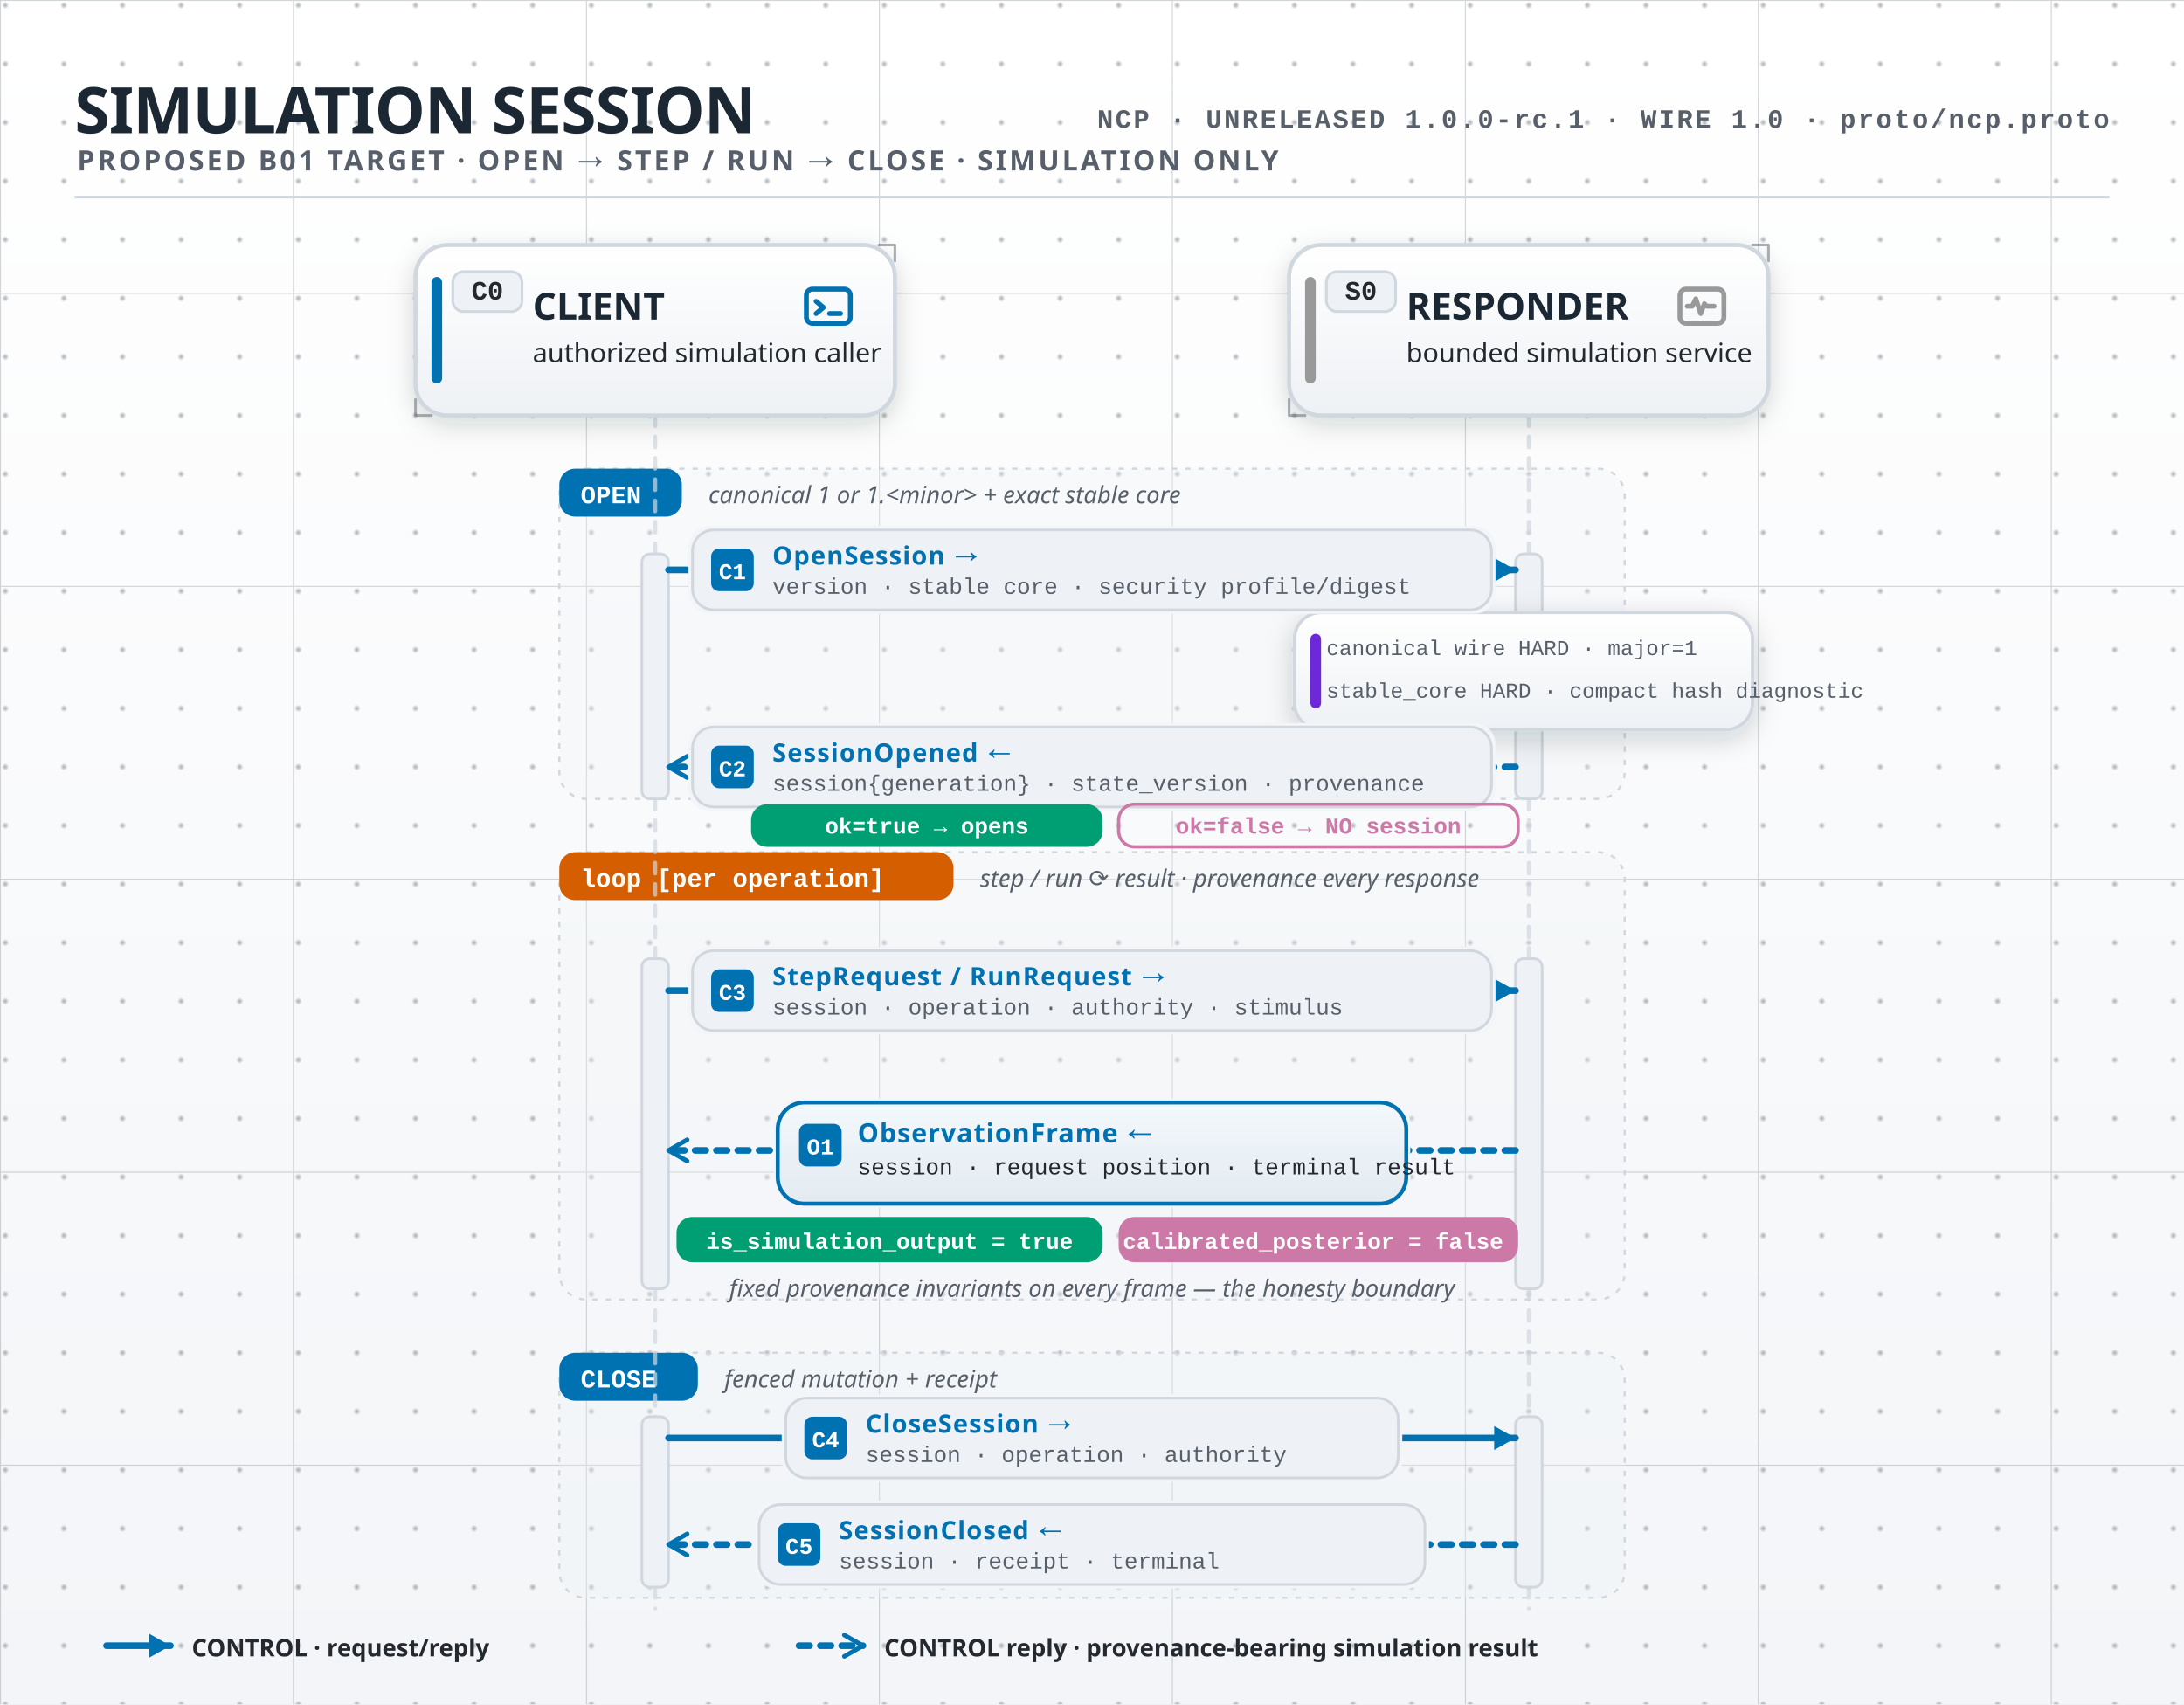
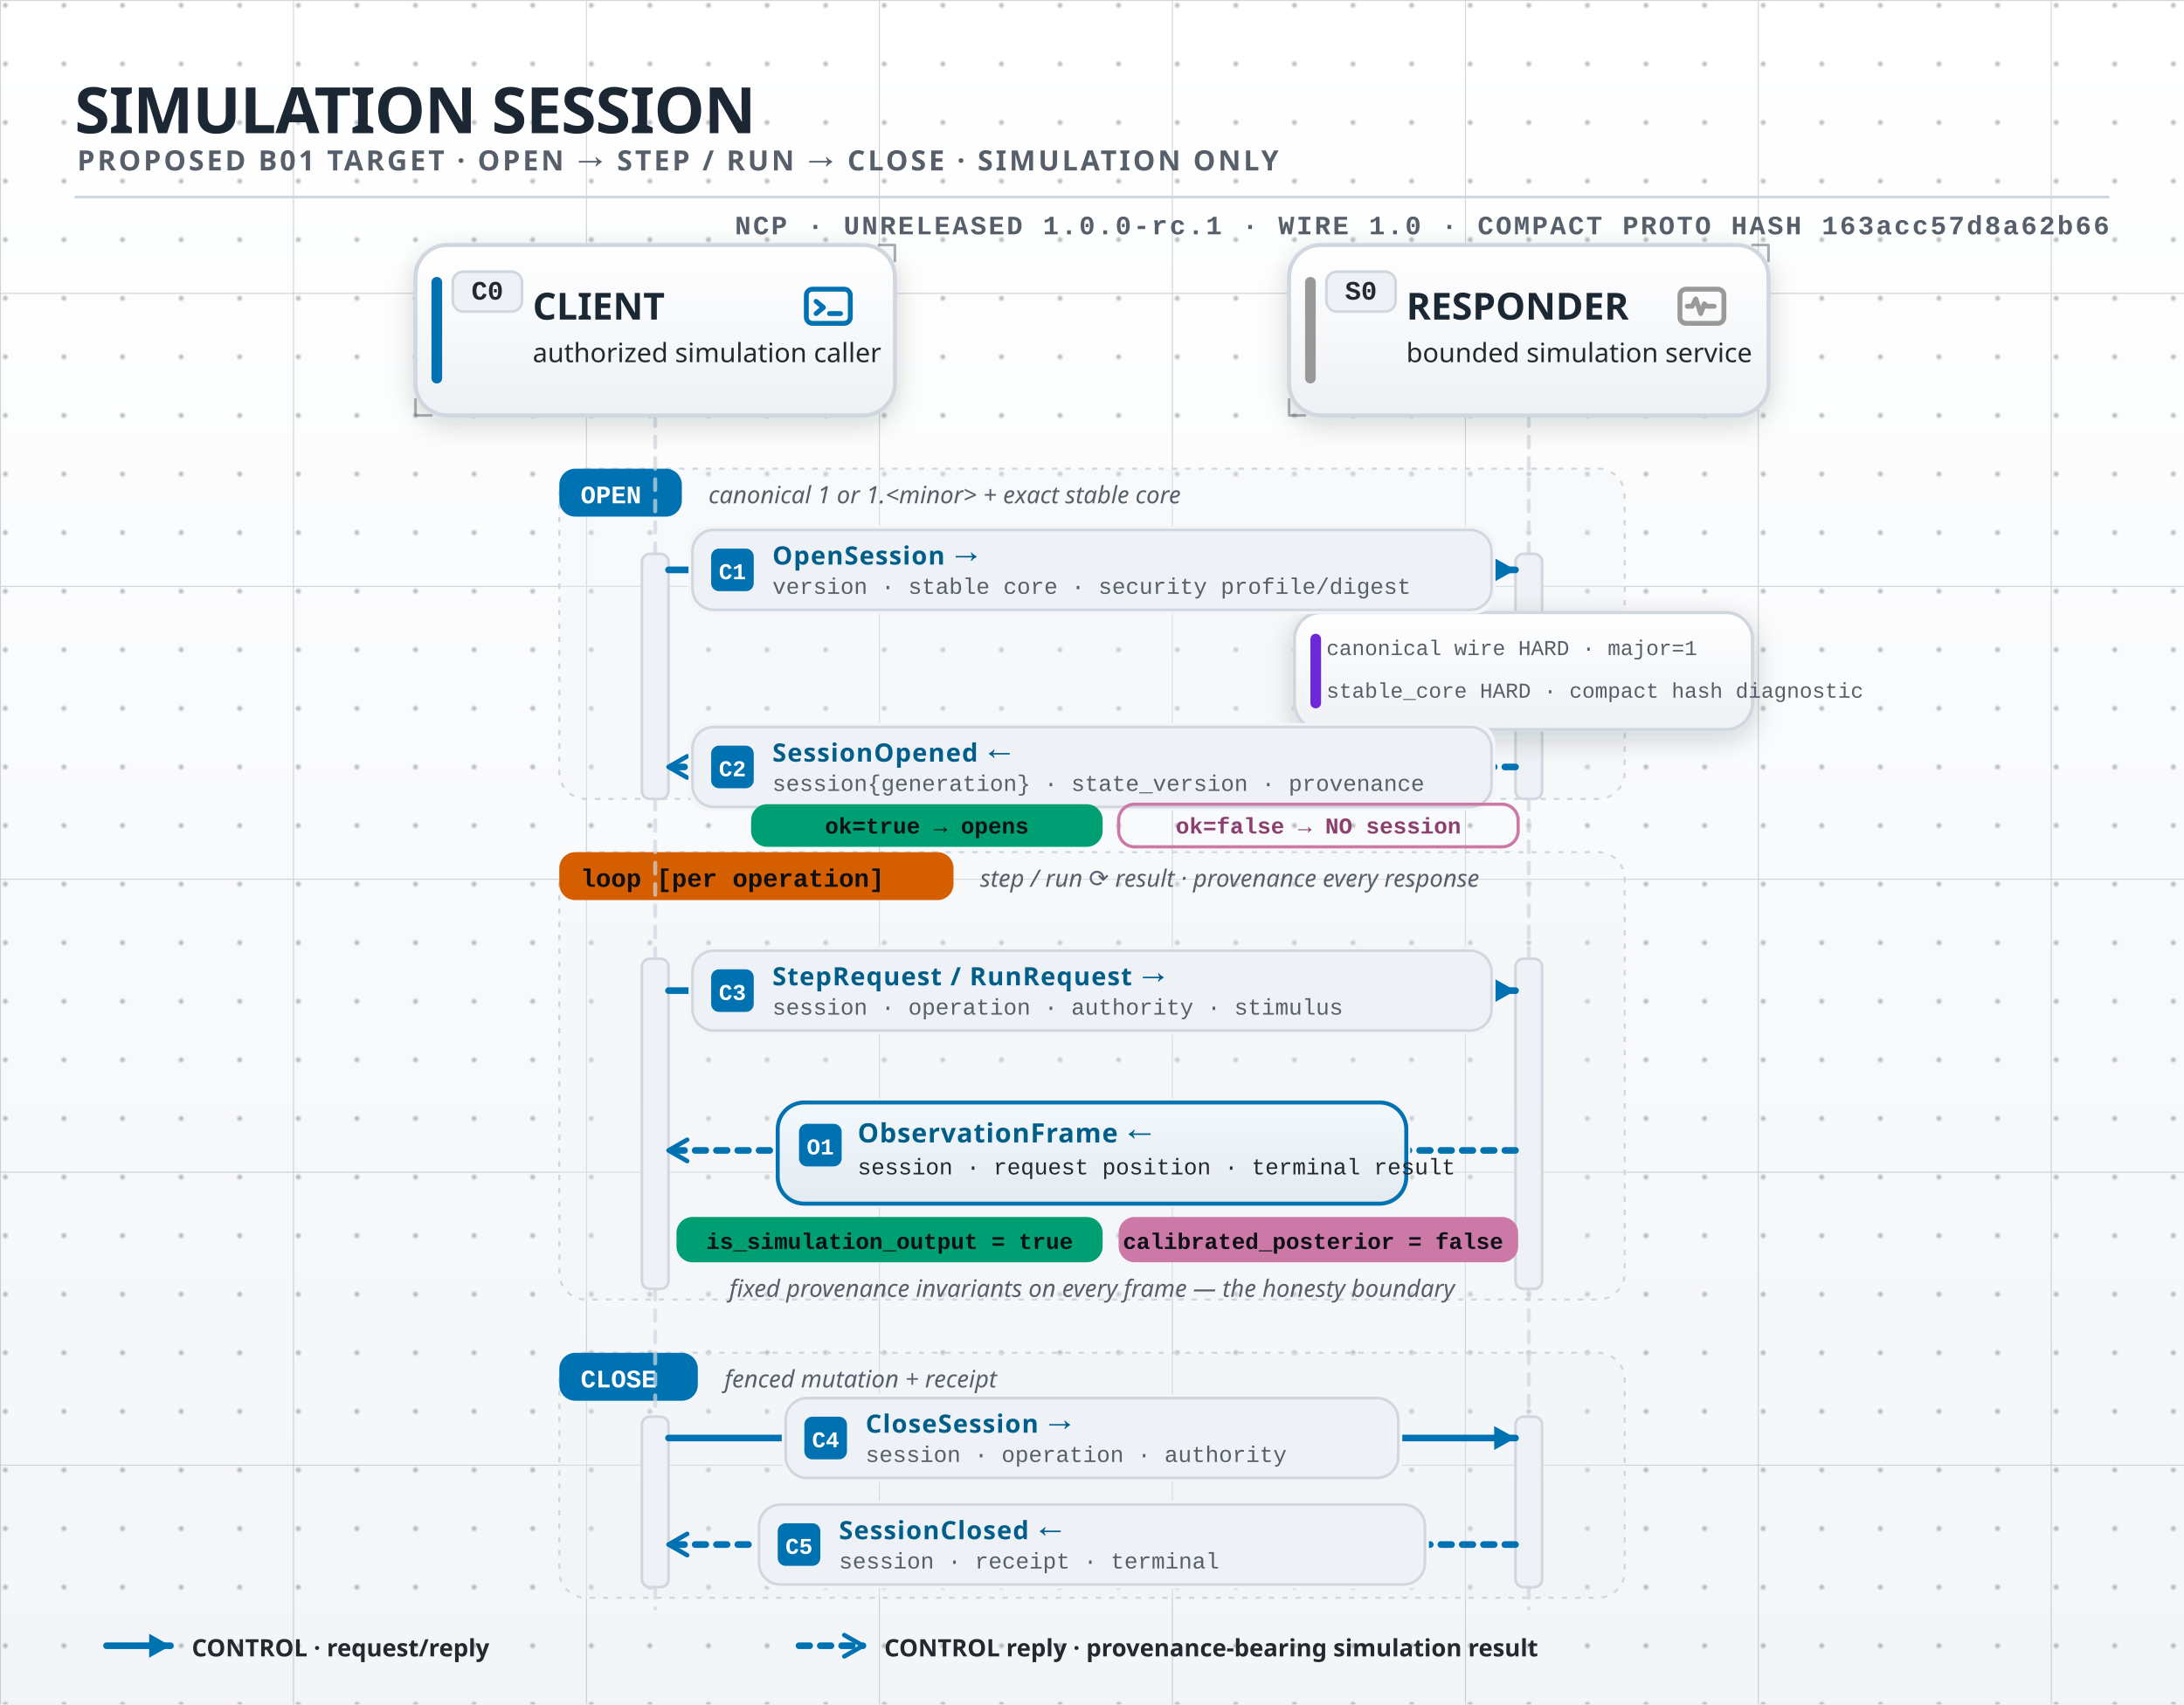
<svg xmlns="http://www.w3.org/2000/svg" width="820" height="640" viewBox="0 0 820 640" font-family="-apple-system, BlinkMacSystemFont, 'Segoe UI', 'Noto Sans', Helvetica, Arial, sans-serif" role="img" aria-labelledby="ncp-sequence-title ncp-sequence-desc">
  <defs>
    <linearGradient id="pageBg" x1="0" y1="0" x2="0" y2="1">
      <stop offset="0" stop-color="#ffffff" />
      <stop offset="1" stop-color="#f3f5f8" />
    </linearGradient>
    <linearGradient id="surface" x1="0" y1="0" x2="0" y2="1">
      <stop offset="0" stop-color="#ffffff" />
      <stop offset="1" stop-color="#eef1f5" />
    </linearGradient>
    <linearGradient id="busAction" x1="0" y1="0" x2="1" y2="0">
      <stop offset="0" stop-color="#D55E00" stop-opacity="1" />
      <stop offset="0.5" stop-color="#D55E00" stop-opacity="1" />
      <stop offset="1" stop-color="#b94f00" stop-opacity="1" />
    </linearGradient>
    <linearGradient id="contractHero" x1="0" y1="0" x2="1" y2="1">
      <stop offset="0" stop-color="#6D28D9" />
      <stop offset="1" stop-color="#5b21b6" />
    </linearGradient>
    <radialGradient id="gridDot" cx="0.5" cy="0.5" r="0.5">
      <stop offset="0" stop-color="#57606a" stop-opacity="0.5" />
      <stop offset="1" stop-color="#57606a" stop-opacity="0" />
    </radialGradient>
    <pattern id="grid" width="22" height="22" patternUnits="userSpaceOnUse">
      <circle cx="2" cy="2" r="1.4" fill="url(#gridDot)" />
    </pattern>
    <pattern id="gridMajor" width="110" height="110" patternUnits="userSpaceOnUse">
      <path d="M110 0H0V110" fill="none" stroke="#57606a" stroke-width="0.75" stroke-opacity="0.26" />
    </pattern>
    <filter id="soft" x="-40%" y="-40%" width="180%" height="180%" color-interpolation-filters="sRGB">
      <feDropShadow dx="0" dy="3" stdDeviation="5" flood-color="#1b2733" flood-opacity="0.18" />
    </filter>
    <filter id="halo" x="-60%" y="-60%" width="220%" height="220%" color-interpolation-filters="sRGB">
      <feGaussianBlur stdDeviation="3" />
    </filter>
    <filter id="glow" x="-90%" y="-90%" width="280%" height="280%" color-interpolation-filters="sRGB">
      <feGaussianBlur in="SourceAlpha" stdDeviation="3.4" result="b" />
      <feFlood flood-color="#D55E00" flood-opacity="0.4" />
      <feComposite in2="b" operator="in" result="g" />
      <feMerge>
        <feMergeNode in="g" />
        <feMergeNode in="SourceGraphic" />
      </feMerge>
    </filter>
    <marker id="arrowAction" markerUnits="userSpaceOnUse" markerWidth="12" markerHeight="12" refX="9" refY="5.5" orient="auto">
      <path d="M1,1 L9,5.5 L1,10 Z" fill="#D55E00" />
    </marker>
    <marker id="arrowControl" markerUnits="userSpaceOnUse" markerWidth="12" markerHeight="12" refX="9" refY="5.5" orient="auto">
      <path d="M1,1 L9,5.5 L1,10 Z" fill="#0072B2" />
    </marker>
    <marker id="replyControl" markerUnits="userSpaceOnUse" markerWidth="12" markerHeight="12" refX="9" refY="5.5" orient="auto">
      <path d="M2,1.5 L9,5.5 L2,9.5" fill="none" stroke="#0072B2" stroke-width="1.7" stroke-linecap="round" stroke-linejoin="round" />
    </marker>
    <marker id="arrowPercep" markerUnits="userSpaceOnUse" markerWidth="12" markerHeight="12" refX="9" refY="5.5" orient="auto">
      <path d="M1,1 L9,5.5 L1,10 Z" fill="#56B4E9" />
    </marker>
    <marker id="tapObserve" markerUnits="userSpaceOnUse" markerWidth="10" markerHeight="10" refX="5" refY="5" orient="auto">
      <circle cx="5" cy="5" r="3.2" fill="none" stroke="#999999" stroke-width="1.5" />
    </marker>
    <marker id="arrowContract" markerUnits="userSpaceOnUse" markerWidth="12" markerHeight="12" refX="9" refY="5.5" orient="auto">
      <path d="M1,1 L9,5.5 L1,10 Z" fill="#6D28D9" />
    </marker>
    <marker id="submoduleArrow" markerUnits="userSpaceOnUse" markerWidth="12" markerHeight="12" refX="9" refY="5.5" orient="auto">
      <path d="M2,1.5 L9,5.5 L2,9.5" fill="none" stroke="#999999" stroke-width="1.7" stroke-linecap="round" stroke-linejoin="round" />
    </marker>
    <marker id="arrowActive" markerUnits="userSpaceOnUse" markerWidth="12" markerHeight="12" refX="9" refY="5.5" orient="auto">
      <path d="M1,1 L9,5.5 L1,10 Z" fill="#009E73" />
    </marker>
    <marker id="arrowEstop" markerUnits="userSpaceOnUse" markerWidth="12" markerHeight="12" refX="9" refY="5.5" orient="auto">
      <path d="M1,1 L9,5.5 L1,10 Z" fill="#D55E00" stroke="#ffd9c2" stroke-width="0.6" />
    </marker>
    <marker id="arrowHold" markerUnits="userSpaceOnUse" markerWidth="12" markerHeight="12" refX="9" refY="5.5" orient="auto">
      <path d="M1,1 L9,5.5 L1,10 Z" fill="#E69F00" />
    </marker>
    <marker id="arrowMut" markerUnits="userSpaceOnUse" markerWidth="12" markerHeight="12" refX="9" refY="5.5" orient="auto">
      <path d="M1,1 L9,5.5 L1,10 Z" fill="#57606a" />
    </marker>
    <marker id="arrowConfig" markerUnits="userSpaceOnUse" markerWidth="12" markerHeight="12" refX="9" refY="5.5" orient="auto">
      <path d="M1,1 L9,5.5 L1,10 Z" fill="#CC79A7" />
    </marker>
    <filter id="glowContract" x="-90%" y="-90%" width="280%" height="280%" color-interpolation-filters="sRGB">
      <feGaussianBlur in="SourceAlpha" stdDeviation="3.4" result="b" />
      <feFlood flood-color="#6D28D9" flood-opacity="0.4" />
      <feComposite in2="b" operator="in" result="g" />
      <feMerge>
        <feMergeNode in="g" />
        <feMergeNode in="SourceGraphic" />
      </feMerge>
    </filter>
    <filter id="glowActive" x="-90%" y="-90%" width="280%" height="280%" color-interpolation-filters="sRGB">
      <feGaussianBlur in="SourceAlpha" stdDeviation="3.4" result="b" />
      <feFlood flood-color="#009E73" flood-opacity="0.4" />
      <feComposite in2="b" operator="in" result="g" />
      <feMerge>
        <feMergeNode in="g" />
        <feMergeNode in="SourceGraphic" />
      </feMerge>
    </filter>
  </defs>
  <rect x="0" y="0" width="820" height="640" rx="0" fill="url(#pageBg)" />
  <rect x="0" y="0" width="820" height="640" rx="0" fill="url(#gridMajor)" />
  <rect x="0" y="0" width="820" height="640" rx="0" fill="url(#grid)" />
  <text x="28" y="50" font-family="-apple-system, BlinkMacSystemFont, 'Segoe UI', 'Noto Sans', Helvetica, Arial, sans-serif" font-size="24" font-weight="800" font-style="normal" fill="#1b2733" text-anchor="start" letter-spacing="-0.3" text-rendering="geometricPrecision">SIMULATION SESSION</text>
  <text x="29" y="64" font-family="-apple-system, BlinkMacSystemFont, 'Segoe UI', 'Noto Sans', Helvetica, Arial, sans-serif" font-size="10.5" font-weight="600" font-style="normal" fill="#57606a" text-anchor="start" letter-spacing="1.0" text-rendering="geometricPrecision">PROPOSED B01 TARGET  ·  OPEN → STEP / RUN → CLOSE  ·  SIMULATION ONLY</text>
  <line x1="28" y1="74" x2="792" y2="74" stroke="#d0d7de" stroke-width="1" stroke-linecap="butt" />
-   <text x="792" y="48" font-family="ui-monospace, SFMono-Regular, 'SF Mono', Menlo, Consolas, 'Liberation Mono', monospace" font-size="10" font-weight="600" font-style="normal" fill="#57606a" text-anchor="end" letter-spacing="0.8" text-rendering="geometricPrecision">NCP · UNRELEASED 1.0.0-rc.1 · WIRE 1.0 · proto/ncp.proto</text>
+   <text x="792" y="88" font-family="ui-monospace, SFMono-Regular, 'SF Mono', Menlo, Consolas, 'Liberation Mono', monospace" font-size="10" font-weight="600" font-style="normal" fill="#57606a" text-anchor="end" letter-spacing="0.8" text-rendering="geometricPrecision">NCP · UNRELEASED 1.0.0-rc.1 · WIRE 1.0 · COMPACT PROTO HASH 163acc57d8a62b66</text>
  <rect x="210" y="176" width="400" height="124" rx="10" fill="#eef1f5" stroke="#d0d7de" stroke-width="0.8" stroke-dasharray="2 3" fill-opacity="0.32" />
  <rect x="210" y="176" width="46.0" height="18" rx="6" fill="#0072B2" />
  <text x="218" y="189" font-family="ui-monospace, SFMono-Regular, 'SF Mono', Menlo, Consolas, 'Liberation Mono', monospace" font-size="9.5" font-weight="700" font-style="normal" fill="#ffffff" text-anchor="start" text-rendering="geometricPrecision">OPEN</text>
  <text x="266.0" y="189" font-family="-apple-system, BlinkMacSystemFont, 'Segoe UI', 'Noto Sans', Helvetica, Arial, sans-serif" font-size="9" font-weight="500" font-style="italic" fill="#57606a" text-anchor="start" text-rendering="geometricPrecision">canonical 1 or 1.&lt;minor&gt; + exact stable core</text>
  <rect x="210" y="320" width="400" height="168" rx="10" fill="#eef1f5" stroke="#d0d7de" stroke-width="0.8" stroke-dasharray="2 3" fill-opacity="0.32" />
  <rect x="210" y="320" width="148.0" height="18" rx="6" fill="#D55E00" />
-   <text x="218" y="333" font-family="ui-monospace, SFMono-Regular, 'SF Mono', Menlo, Consolas, 'Liberation Mono', monospace" font-size="9.5" font-weight="700" font-style="normal" fill="#ffffff" text-anchor="start" text-rendering="geometricPrecision">loop  [per operation]</text>
+   <text x="218" y="333" font-family="ui-monospace, SFMono-Regular, 'SF Mono', Menlo, Consolas, 'Liberation Mono', monospace" font-size="9.5" font-weight="700" font-style="normal" fill="#0d1117" text-anchor="start" text-rendering="geometricPrecision">loop  [per operation]</text>
  <text x="368.0" y="333" font-family="-apple-system, BlinkMacSystemFont, 'Segoe UI', 'Noto Sans', Helvetica, Arial, sans-serif" font-size="9" font-weight="500" font-style="italic" fill="#57606a" text-anchor="start" text-rendering="geometricPrecision">step / run ⟳ result · provenance every response</text>
  <rect x="210" y="508" width="400" height="92" rx="10" fill="#eef1f5" stroke="#d0d7de" stroke-width="0.8" stroke-dasharray="2 3" fill-opacity="0.32" />
  <rect x="210" y="508" width="52.0" height="18" rx="6" fill="#0072B2" />
  <text x="218" y="521" font-family="ui-monospace, SFMono-Regular, 'SF Mono', Menlo, Consolas, 'Liberation Mono', monospace" font-size="9.5" font-weight="700" font-style="normal" fill="#ffffff" text-anchor="start" text-rendering="geometricPrecision">CLOSE</text>
  <text x="272.0" y="521" font-family="-apple-system, BlinkMacSystemFont, 'Segoe UI', 'Noto Sans', Helvetica, Arial, sans-serif" font-size="9" font-weight="500" font-style="italic" fill="#57606a" text-anchor="start" text-rendering="geometricPrecision">fenced mutation + receipt</text>
  <line x1="246" y1="156" x2="246" y2="604" stroke="#d0d7de" stroke-width="1.5" stroke-linecap="round" stroke-dasharray="4 4" stroke-opacity="0.7" />
  <line x1="574" y1="156" x2="574" y2="604" stroke="#d0d7de" stroke-width="1.5" stroke-linecap="round" stroke-dasharray="4 4" stroke-opacity="0.7" />
  <rect x="241" y="208" width="10" height="92" rx="3" fill="#eef1f5" stroke="#d0d7de" stroke-width="1" />
  <rect x="569" y="208" width="10" height="92" rx="3" fill="#eef1f5" stroke="#d0d7de" stroke-width="1" />
  <rect x="241" y="360" width="10" height="124" rx="3" fill="#eef1f5" stroke="#d0d7de" stroke-width="1" />
  <rect x="569" y="360" width="10" height="124" rx="3" fill="#eef1f5" stroke="#d0d7de" stroke-width="1" />
  <rect x="241" y="532" width="10" height="64" rx="3" fill="#eef1f5" stroke="#d0d7de" stroke-width="1" />
  <rect x="569" y="532" width="10" height="64" rx="3" fill="#eef1f5" stroke="#d0d7de" stroke-width="1" />
  <rect x="156" y="92" width="180" height="64" rx="12" fill="url(#surface)" filter="url(#soft)" />
  <rect x="156" y="92" width="180" height="64" rx="12" fill="none" stroke="#d0d7de" stroke-width="1.5" />
  <rect x="162" y="104" width="4" height="40" rx="2" fill="#0072B2" />
  <path d="M330,92 L336,92 L336,98" fill="none" stroke="#57606a" stroke-width="1" stroke-linecap="round" stroke-linejoin="round" stroke-opacity="0.5" />
  <path d="M156,150 L156,156 L162,156" fill="none" stroke="#57606a" stroke-width="1" stroke-linecap="round" stroke-linejoin="round" stroke-opacity="0.5" />
  <rect x="170" y="102" width="26" height="15" rx="4" fill="#eef1f5" stroke="#d0d7de" stroke-width="1" />
  <text x="183" y="112.5" font-family="ui-monospace, SFMono-Regular, 'SF Mono', Menlo, Consolas, 'Liberation Mono', monospace" font-size="10" font-weight="700" font-style="normal" fill="#24292f" text-anchor="middle" text-rendering="geometricPrecision">C0</text>
  <g transform="translate(300,104) scale(0.9167)" fill="none" stroke="#0072B2" stroke-width="2" stroke-linecap="round" stroke-linejoin="round">
    <rect x="3" y="5" width="18" height="14" rx="2.5" />
    <path d="M7 10l3 2.5-3 2.5" />
    <path d="M12.5 15h4.5" />
  </g>
  <text x="200" y="120" font-family="-apple-system, BlinkMacSystemFont, 'Segoe UI', 'Noto Sans', Helvetica, Arial, sans-serif" font-size="14" font-weight="700" font-style="normal" fill="#1b2733" text-anchor="start" text-rendering="geometricPrecision">CLIENT</text>
  <text x="200" y="136" font-family="-apple-system, BlinkMacSystemFont, 'Segoe UI', 'Noto Sans', Helvetica, Arial, sans-serif" font-size="10" font-weight="500" font-style="normal" fill="#24292f" text-anchor="start" text-rendering="geometricPrecision">authorized simulation caller</text>
  <rect x="484" y="92" width="180" height="64" rx="12" fill="url(#surface)" filter="url(#soft)" />
  <rect x="484" y="92" width="180" height="64" rx="12" fill="none" stroke="#d0d7de" stroke-width="1.5" />
  <rect x="490" y="104" width="4" height="40" rx="2" fill="#999999" />
  <path d="M658,92 L664,92 L664,98" fill="none" stroke="#57606a" stroke-width="1" stroke-linecap="round" stroke-linejoin="round" stroke-opacity="0.5" />
  <path d="M484,150 L484,156 L490,156" fill="none" stroke="#57606a" stroke-width="1" stroke-linecap="round" stroke-linejoin="round" stroke-opacity="0.5" />
  <rect x="498" y="102" width="26" height="15" rx="4" fill="#eef1f5" stroke="#d0d7de" stroke-width="1" />
  <text x="511" y="112.5" font-family="ui-monospace, SFMono-Regular, 'SF Mono', Menlo, Consolas, 'Liberation Mono', monospace" font-size="10" font-weight="700" font-style="normal" fill="#24292f" text-anchor="middle" text-rendering="geometricPrecision">S0</text>
  <g transform="translate(628,104) scale(0.9167)" fill="none" stroke="#999999" stroke-width="2" stroke-linecap="round" stroke-linejoin="round">
    <rect x="3" y="5" width="18" height="14" rx="2.5" />
    <path d="M6 12h2l1.5-3 2 6 1.5-4 1 1h3" />
  </g>
  <text x="528" y="120" font-family="-apple-system, BlinkMacSystemFont, 'Segoe UI', 'Noto Sans', Helvetica, Arial, sans-serif" font-size="14" font-weight="700" font-style="normal" fill="#1b2733" text-anchor="start" text-rendering="geometricPrecision">RESPONDER</text>
  <text x="528" y="136" font-family="-apple-system, BlinkMacSystemFont, 'Segoe UI', 'Noto Sans', Helvetica, Arial, sans-serif" font-size="10" font-weight="500" font-style="normal" fill="#24292f" text-anchor="start" text-rendering="geometricPrecision">bounded simulation service</text>
  <rect x="486" y="230" width="172" height="44" rx="10" fill="url(#surface)" stroke="#d0d7de" stroke-width="1.25" filter="url(#soft)" />
  <rect x="492" y="238" width="4" height="28" rx="2" fill="#6D28D9" />
  <text x="498" y="246" font-family="ui-monospace, SFMono-Regular, 'SF Mono', Menlo, Consolas, 'Liberation Mono', monospace" font-size="8" font-weight="500" font-style="normal" fill="#57606a" text-anchor="start" text-rendering="geometricPrecision">canonical wire HARD · major=1</text>
  <text x="498" y="262" font-family="ui-monospace, SFMono-Regular, 'SF Mono', Menlo, Consolas, 'Liberation Mono', monospace" font-size="8" font-weight="500" font-style="normal" fill="#57606a" text-anchor="start" text-rendering="geometricPrecision">stable_core HARD · compact hash diagnostic</text>
  <line x1="251" y1="214" x2="569" y2="214" stroke="#0072B2" stroke-width="2.5" stroke-linecap="round" marker-end="url(#arrowControl)" />
  <rect x="258.5" y="197.5" width="303" height="33" rx="8" fill="#f3f5f8" />
  <rect x="260.0" y="199" width="300" height="30" rx="8" fill="#eef1f5" stroke="#d0d7de" stroke-width="1" />
  <rect x="267.0" y="206" width="16" height="16" rx="3" fill="#0072B2" />
  <text x="275.0" y="217.5" font-family="ui-monospace, SFMono-Regular, 'SF Mono', Menlo, Consolas, 'Liberation Mono', monospace" font-size="8.5" font-weight="700" font-style="normal" fill="#ffffff" text-anchor="middle" text-rendering="geometricPrecision">C1</text>
-   <text x="290.0" y="212" font-family="-apple-system, BlinkMacSystemFont, 'Segoe UI', 'Noto Sans', Helvetica, Arial, sans-serif" font-size="9.5" font-weight="700" font-style="normal" fill="#0072B2" text-anchor="start" letter-spacing="0.4" text-rendering="geometricPrecision">OpenSession  →</text>
+   <text x="290.0" y="212" font-family="-apple-system, BlinkMacSystemFont, 'Segoe UI', 'Noto Sans', Helvetica, Arial, sans-serif" font-size="9.5" font-weight="700" font-style="normal" fill="#005F8A" text-anchor="start" letter-spacing="0.4" text-rendering="geometricPrecision">OpenSession  →</text>
  <text x="290.0" y="223" font-family="ui-monospace, SFMono-Regular, 'SF Mono', Menlo, Consolas, 'Liberation Mono', monospace" font-size="8.5" font-weight="500" font-style="normal" fill="#57606a" text-anchor="start" text-rendering="geometricPrecision">version · stable core · security profile/digest</text>
  <line x1="569" y1="288" x2="251" y2="288" stroke="#0072B2" stroke-width="2.5" stroke-linecap="round" stroke-dasharray="4 4" marker-end="url(#replyControl)" />
  <rect x="258.5" y="271.5" width="303" height="33" rx="8" fill="#f3f5f8" />
  <rect x="260.0" y="273" width="300" height="30" rx="8" fill="#eef1f5" stroke="#d0d7de" stroke-width="1" />
  <rect x="267.0" y="280" width="16" height="16" rx="3" fill="#0072B2" />
  <text x="275.0" y="291.5" font-family="ui-monospace, SFMono-Regular, 'SF Mono', Menlo, Consolas, 'Liberation Mono', monospace" font-size="8.5" font-weight="700" font-style="normal" fill="#ffffff" text-anchor="middle" text-rendering="geometricPrecision">C2</text>
-   <text x="290.0" y="286" font-family="-apple-system, BlinkMacSystemFont, 'Segoe UI', 'Noto Sans', Helvetica, Arial, sans-serif" font-size="9.5" font-weight="700" font-style="normal" fill="#0072B2" text-anchor="start" letter-spacing="0.4" text-rendering="geometricPrecision">SessionOpened  ←</text>
+   <text x="290.0" y="286" font-family="-apple-system, BlinkMacSystemFont, 'Segoe UI', 'Noto Sans', Helvetica, Arial, sans-serif" font-size="9.5" font-weight="700" font-style="normal" fill="#005F8A" text-anchor="start" letter-spacing="0.4" text-rendering="geometricPrecision">SessionOpened  ←</text>
  <text x="290.0" y="297" font-family="ui-monospace, SFMono-Regular, 'SF Mono', Menlo, Consolas, 'Liberation Mono', monospace" font-size="8.5" font-weight="500" font-style="normal" fill="#57606a" text-anchor="start" text-rendering="geometricPrecision">session{generation} · state_version · provenance</text>
  <rect x="282" y="302" width="132" height="16" rx="6" fill="#009E73" />
-   <text x="348" y="313" font-family="ui-monospace, SFMono-Regular, 'SF Mono', Menlo, Consolas, 'Liberation Mono', monospace" font-size="8.5" font-weight="700" font-style="normal" fill="#ffffff" text-anchor="middle" text-rendering="geometricPrecision">ok=true → opens</text>
+   <text x="348" y="313" font-family="ui-monospace, SFMono-Regular, 'SF Mono', Menlo, Consolas, 'Liberation Mono', monospace" font-size="8.5" font-weight="700" font-style="normal" fill="#0d1117" text-anchor="middle" text-rendering="geometricPrecision">ok=true → opens</text>
  <rect x="420" y="302" width="150" height="16" rx="6" fill="none" stroke="#CC79A7" stroke-width="1.2" />
-   <text x="495" y="313" font-family="ui-monospace, SFMono-Regular, 'SF Mono', Menlo, Consolas, 'Liberation Mono', monospace" font-size="8.5" font-weight="700" font-style="normal" fill="#CC79A7" text-anchor="middle" text-rendering="geometricPrecision">ok=false → NO session</text>
+   <text x="495" y="313" font-family="ui-monospace, SFMono-Regular, 'SF Mono', Menlo, Consolas, 'Liberation Mono', monospace" font-size="8.5" font-weight="700" font-style="normal" fill="#8C3F6F" text-anchor="middle" text-rendering="geometricPrecision">ok=false → NO session</text>
  <line x1="251" y1="372" x2="569" y2="372" stroke="#0072B2" stroke-width="2.5" stroke-linecap="round" marker-end="url(#arrowControl)" />
  <rect x="258.5" y="355.5" width="303" height="33" rx="8" fill="#f3f5f8" />
  <rect x="260.0" y="357" width="300" height="30" rx="8" fill="#eef1f5" stroke="#d0d7de" stroke-width="1" />
  <rect x="267.0" y="364" width="16" height="16" rx="3" fill="#0072B2" />
  <text x="275.0" y="375.5" font-family="ui-monospace, SFMono-Regular, 'SF Mono', Menlo, Consolas, 'Liberation Mono', monospace" font-size="8.5" font-weight="700" font-style="normal" fill="#ffffff" text-anchor="middle" text-rendering="geometricPrecision">C3</text>
-   <text x="290.0" y="370" font-family="-apple-system, BlinkMacSystemFont, 'Segoe UI', 'Noto Sans', Helvetica, Arial, sans-serif" font-size="9.5" font-weight="700" font-style="normal" fill="#0072B2" text-anchor="start" letter-spacing="0.4" text-rendering="geometricPrecision">StepRequest / RunRequest  →</text>
+   <text x="290.0" y="370" font-family="-apple-system, BlinkMacSystemFont, 'Segoe UI', 'Noto Sans', Helvetica, Arial, sans-serif" font-size="9.5" font-weight="700" font-style="normal" fill="#005F8A" text-anchor="start" letter-spacing="0.4" text-rendering="geometricPrecision">StepRequest / RunRequest  →</text>
  <text x="290.0" y="381" font-family="ui-monospace, SFMono-Regular, 'SF Mono', Menlo, Consolas, 'Liberation Mono', monospace" font-size="8.5" font-weight="500" font-style="normal" fill="#57606a" text-anchor="start" text-rendering="geometricPrecision">session · operation · authority · stimulus</text>
  <line x1="569" y1="432" x2="251" y2="432" stroke="#0072B2" stroke-width="2.5" stroke-linecap="round" stroke-dasharray="4 4" marker-end="url(#replyControl)" />
  <rect x="290.5" y="412.5" width="239" height="41" rx="10" fill="#f3f5f8" />
  <rect x="292.0" y="414" width="236" height="38" rx="10" fill="url(#surface)" stroke="#0072B2" stroke-width="1.5" />
  <rect x="292.0" y="414" width="236" height="38" rx="10" fill="#0072B2" fill-opacity="0.05" />
  <rect x="300.0" y="422" width="16" height="16" rx="3" fill="#0072B2" />
  <text x="308.0" y="433.5" font-family="ui-monospace, SFMono-Regular, 'SF Mono', Menlo, Consolas, 'Liberation Mono', monospace" font-size="8.5" font-weight="700" font-style="normal" fill="#ffffff" text-anchor="middle" text-rendering="geometricPrecision">O1</text>
-   <text x="322.0" y="429" font-family="-apple-system, BlinkMacSystemFont, 'Segoe UI', 'Noto Sans', Helvetica, Arial, sans-serif" font-size="10" font-weight="700" font-style="normal" fill="#0072B2" text-anchor="start" letter-spacing="0.3" text-rendering="geometricPrecision">ObservationFrame  ←</text>
+   <text x="322.0" y="429" font-family="-apple-system, BlinkMacSystemFont, 'Segoe UI', 'Noto Sans', Helvetica, Arial, sans-serif" font-size="10" font-weight="700" font-style="normal" fill="#005F8A" text-anchor="start" letter-spacing="0.3" text-rendering="geometricPrecision">ObservationFrame  ←</text>
  <text x="322.0" y="441" font-family="ui-monospace, SFMono-Regular, 'SF Mono', Menlo, Consolas, 'Liberation Mono', monospace" font-size="8.5" font-weight="500" font-style="normal" fill="#24292f" text-anchor="start" text-rendering="geometricPrecision">session · request position · terminal result</text>
  <rect x="254" y="457" width="160" height="17" rx="6" fill="#009E73" />
-   <text x="334" y="469" font-family="ui-monospace, SFMono-Regular, 'SF Mono', Menlo, Consolas, 'Liberation Mono', monospace" font-size="8.5" font-weight="700" font-style="normal" fill="#ffffff" text-anchor="middle" text-rendering="geometricPrecision">is_simulation_output = true</text>
+   <text x="334" y="469" font-family="ui-monospace, SFMono-Regular, 'SF Mono', Menlo, Consolas, 'Liberation Mono', monospace" font-size="8.5" font-weight="700" font-style="normal" fill="#0d1117" text-anchor="middle" text-rendering="geometricPrecision">is_simulation_output = true</text>
  <rect x="420" y="457" width="150" height="17" rx="6" fill="#CC79A7" />
-   <text x="493" y="469" font-family="ui-monospace, SFMono-Regular, 'SF Mono', Menlo, Consolas, 'Liberation Mono', monospace" font-size="8.5" font-weight="700" font-style="normal" fill="#ffffff" text-anchor="middle" text-rendering="geometricPrecision">calibrated_posterior = false</text>
+   <text x="493" y="469" font-family="ui-monospace, SFMono-Regular, 'SF Mono', Menlo, Consolas, 'Liberation Mono', monospace" font-size="8.5" font-weight="700" font-style="normal" fill="#0d1117" text-anchor="middle" text-rendering="geometricPrecision">calibrated_posterior = false</text>
  <text x="410" y="487" font-family="-apple-system, BlinkMacSystemFont, 'Segoe UI', 'Noto Sans', Helvetica, Arial, sans-serif" font-size="9" font-weight="500" font-style="italic" fill="#57606a" text-anchor="middle" text-rendering="geometricPrecision">fixed provenance invariants on every frame — the honesty boundary</text>
  <line x1="251" y1="540" x2="569" y2="540" stroke="#0072B2" stroke-width="2.5" stroke-linecap="round" marker-end="url(#arrowControl)" />
  <rect x="293.5" y="523.5" width="233" height="33" rx="8" fill="#f3f5f8" />
  <rect x="295.0" y="525" width="230" height="30" rx="8" fill="#eef1f5" stroke="#d0d7de" stroke-width="1" />
  <rect x="302.0" y="532" width="16" height="16" rx="3" fill="#0072B2" />
  <text x="310.0" y="543.5" font-family="ui-monospace, SFMono-Regular, 'SF Mono', Menlo, Consolas, 'Liberation Mono', monospace" font-size="8.5" font-weight="700" font-style="normal" fill="#ffffff" text-anchor="middle" text-rendering="geometricPrecision">C4</text>
-   <text x="325.0" y="538" font-family="-apple-system, BlinkMacSystemFont, 'Segoe UI', 'Noto Sans', Helvetica, Arial, sans-serif" font-size="9.5" font-weight="700" font-style="normal" fill="#0072B2" text-anchor="start" letter-spacing="0.4" text-rendering="geometricPrecision">CloseSession  →</text>
+   <text x="325.0" y="538" font-family="-apple-system, BlinkMacSystemFont, 'Segoe UI', 'Noto Sans', Helvetica, Arial, sans-serif" font-size="9.5" font-weight="700" font-style="normal" fill="#005F8A" text-anchor="start" letter-spacing="0.4" text-rendering="geometricPrecision">CloseSession  →</text>
  <text x="325.0" y="549" font-family="ui-monospace, SFMono-Regular, 'SF Mono', Menlo, Consolas, 'Liberation Mono', monospace" font-size="8.5" font-weight="500" font-style="normal" fill="#57606a" text-anchor="start" text-rendering="geometricPrecision">session · operation · authority</text>
  <line x1="569" y1="580" x2="251" y2="580" stroke="#0072B2" stroke-width="2.5" stroke-linecap="round" stroke-dasharray="4 4" marker-end="url(#replyControl)" />
  <rect x="283.5" y="563.5" width="253" height="33" rx="8" fill="#f3f5f8" />
  <rect x="285.0" y="565" width="250" height="30" rx="8" fill="#eef1f5" stroke="#d0d7de" stroke-width="1" />
  <rect x="292.0" y="572" width="16" height="16" rx="3" fill="#0072B2" />
  <text x="300.0" y="583.5" font-family="ui-monospace, SFMono-Regular, 'SF Mono', Menlo, Consolas, 'Liberation Mono', monospace" font-size="8.5" font-weight="700" font-style="normal" fill="#ffffff" text-anchor="middle" text-rendering="geometricPrecision">C5</text>
-   <text x="315.0" y="578" font-family="-apple-system, BlinkMacSystemFont, 'Segoe UI', 'Noto Sans', Helvetica, Arial, sans-serif" font-size="9.5" font-weight="700" font-style="normal" fill="#0072B2" text-anchor="start" letter-spacing="0.4" text-rendering="geometricPrecision">SessionClosed  ←</text>
+   <text x="315.0" y="578" font-family="-apple-system, BlinkMacSystemFont, 'Segoe UI', 'Noto Sans', Helvetica, Arial, sans-serif" font-size="9.5" font-weight="700" font-style="normal" fill="#005F8A" text-anchor="start" letter-spacing="0.4" text-rendering="geometricPrecision">SessionClosed  ←</text>
  <text x="315.0" y="589" font-family="ui-monospace, SFMono-Regular, 'SF Mono', Menlo, Consolas, 'Liberation Mono', monospace" font-size="8.5" font-weight="500" font-style="normal" fill="#57606a" text-anchor="start" text-rendering="geometricPrecision">session · receipt · terminal</text>
  <line x1="40" y1="618" x2="64" y2="618" stroke="#0072B2" stroke-width="2.5" stroke-linecap="round" marker-end="url(#arrowControl)" />
  <text x="72" y="622" font-family="-apple-system, BlinkMacSystemFont, 'Segoe UI', 'Noto Sans', Helvetica, Arial, sans-serif" font-size="9" font-weight="600" font-style="normal" fill="#24292f" text-anchor="start" text-rendering="geometricPrecision">CONTROL · request/reply</text>
  <line x1="300" y1="618" x2="324" y2="618" stroke="#0072B2" stroke-width="2.5" stroke-linecap="round" stroke-dasharray="4 4" marker-end="url(#replyControl)" />
  <text x="332" y="622" font-family="-apple-system, BlinkMacSystemFont, 'Segoe UI', 'Noto Sans', Helvetica, Arial, sans-serif" font-size="9" font-weight="600" font-style="normal" fill="#24292f" text-anchor="start" text-rendering="geometricPrecision">CONTROL reply · provenance-bearing simulation result</text>
</svg>
